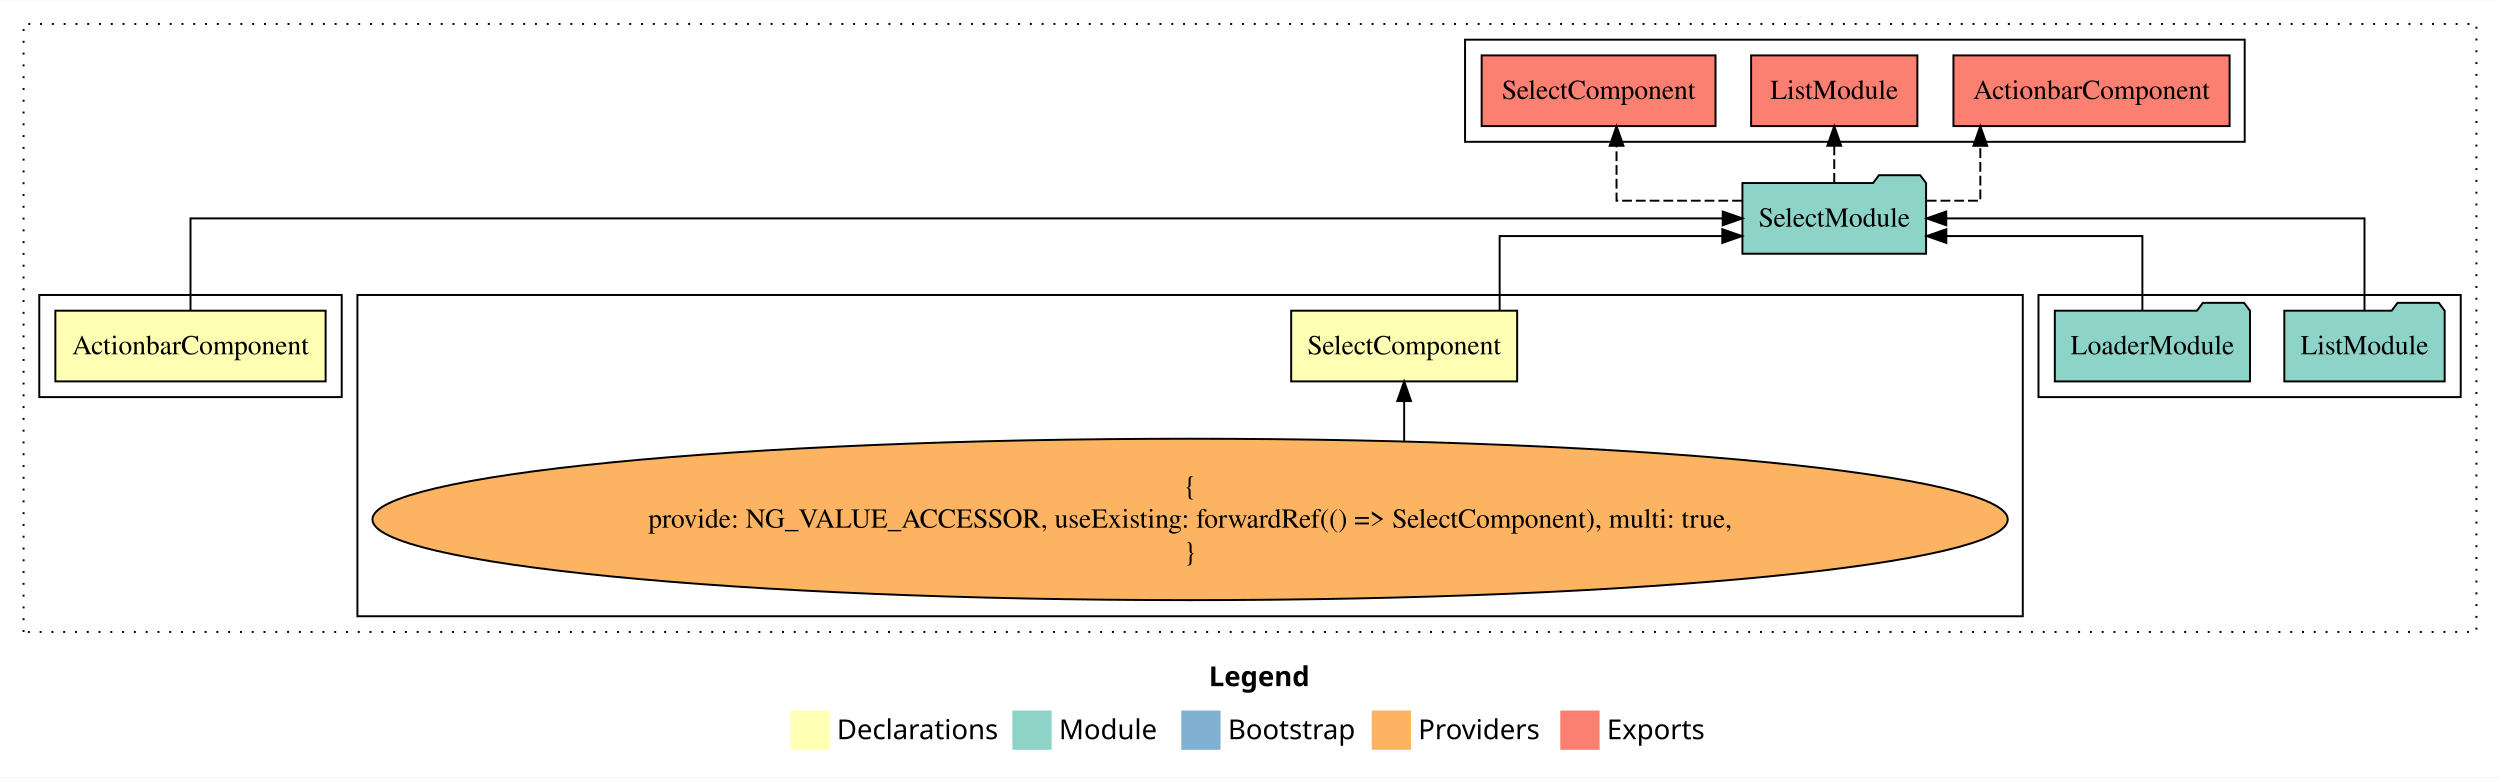
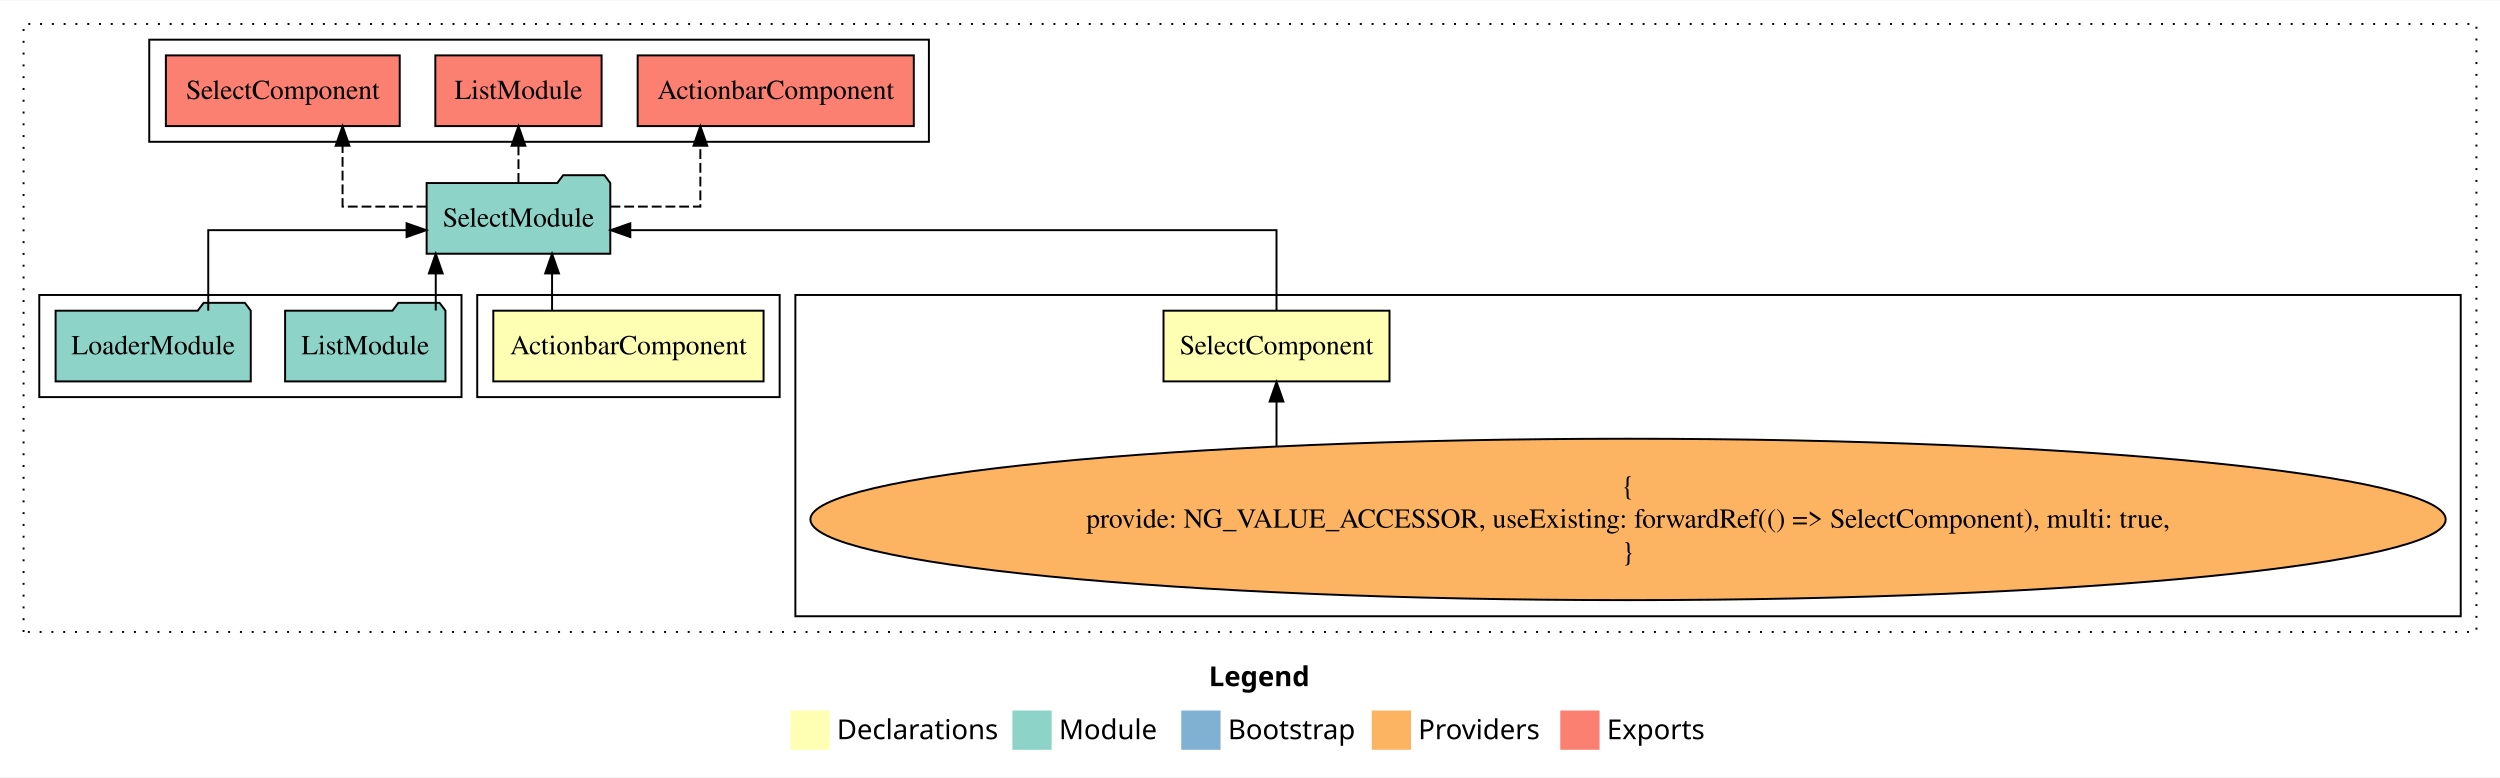
<svg xmlns="http://www.w3.org/2000/svg" width="1273pt" height="396pt" viewBox="0.00 0.00 1273.00 395.59">
  <g id="graph0" class="graph" transform="scale(1 1) rotate(0) translate(4 391.59)">
    <polygon fill="white" stroke="transparent" points="-4,4 -4,-391.59 1269,-391.59 1269,4 -4,4" />
    <text text-anchor="start" x="611.51" y="-42.4" font-family="sans-serif" font-weight="bold" font-size="14.00">Legend</text>
    <polygon fill="#ffffb3" stroke="transparent" points="398.5,-10 398.5,-30 418.5,-30 418.5,-10 398.5,-10" />
    <text text-anchor="start" x="422.13" y="-15.4" font-family="sans-serif" font-size="14.00">  Declarations</text>
    <polygon fill="#8dd3c7" stroke="transparent" points="511.5,-10 511.5,-30 531.5,-30 531.5,-10 511.5,-10" />
    <text text-anchor="start" x="535.23" y="-15.4" font-family="sans-serif" font-size="14.00">  Module</text>
    <polygon fill="#80b1d3" stroke="transparent" points="597.5,-10 597.5,-30 617.5,-30 617.5,-10 597.5,-10" />
    <text text-anchor="start" x="621.28" y="-15.4" font-family="sans-serif" font-size="14.00">  Bootstrap</text>
    <polygon fill="#fdb462" stroke="transparent" points="694.5,-10 694.5,-30 714.5,-30 714.5,-10 694.5,-10" />
    <text text-anchor="start" x="718.17" y="-15.4" font-family="sans-serif" font-size="14.00">  Providers</text>
    <polygon fill="#fb8072" stroke="transparent" points="790.5,-10 790.5,-30 810.5,-30 810.5,-10 790.5,-10" />
    <text text-anchor="start" x="814.23" y="-15.4" font-family="sans-serif" font-size="14.00">  Exports</text>
    <g id="clust1" class="cluster">
      <polygon fill="none" stroke="black" stroke-dasharray="1,5" points="8,-70 8,-379.59 1257,-379.59 1257,-70 8,-70" />
    </g>
    <g id="clust6" class="cluster">
-       <polygon fill="none" stroke="black" points="742,-319.59 742,-371.59 1139,-371.59 1139,-319.59 742,-319.59" />
+       <polygon fill="none" stroke="black" points="72,-319.59 72,-371.59 469,-371.59 469,-319.59 72,-319.59" />
+     </g>
+     <g id="clust4" class="cluster">
+       <polygon fill="none" stroke="black" points="401,-78 401,-241.59 1249,-241.59 1249,-78 401,-78" />
+     </g>
+     <g id="clust2" class="cluster">
+       <polygon fill="none" stroke="black" points="239,-189.59 239,-241.59 393,-241.59 393,-189.59 239,-189.59" />
    </g>
    <g id="clust5" class="cluster">
-       <polygon fill="none" stroke="black" points="1034,-189.59 1034,-241.59 1249,-241.59 1249,-189.59 1034,-189.59" />
-     </g>
-     <g id="clust4" class="cluster">
-       <polygon fill="none" stroke="black" points="178,-78 178,-241.59 1026,-241.59 1026,-78 178,-78" />
-     </g>
-     <g id="clust2" class="cluster">
-       <polygon fill="none" stroke="black" points="16,-189.59 16,-241.59 170,-241.59 170,-189.59 16,-189.59" />
+       <polygon fill="none" stroke="black" points="16,-189.59 16,-241.59 231,-241.59 231,-189.59 16,-189.59" />
    </g>
    <g id="node1" class="node">
-       <polygon fill="#ffffb3" stroke="black" points="161.81,-233.59 24.19,-233.59 24.19,-197.59 161.81,-197.59 161.81,-233.59" />
-       <text text-anchor="middle" x="93" y="-211.39" font-family="Times,serif" font-size="14.00">ActionbarComponent</text>
+       <polygon fill="#ffffb3" stroke="black" points="384.81,-233.59 247.19,-233.59 247.19,-197.59 384.81,-197.59 384.81,-233.59" />
+       <text text-anchor="middle" x="316" y="-211.39" font-family="Times,serif" font-size="14.00">ActionbarComponent</text>
    </g>
    <g id="node3" class="node">
-       <polygon fill="#8dd3c7" stroke="black" points="976.76,-298.59 973.76,-302.59 952.76,-302.59 949.76,-298.59 883.24,-298.59 883.24,-262.59 976.76,-262.59 976.76,-298.59" />
-       <text text-anchor="middle" x="930" y="-276.39" font-family="Times,serif" font-size="14.00">SelectModule</text>
+       <polygon fill="#8dd3c7" stroke="black" points="306.76,-298.59 303.76,-302.59 282.76,-302.59 279.76,-298.59 213.24,-298.59 213.24,-262.59 306.76,-262.59 306.76,-298.59" />
+       <text text-anchor="middle" x="260" y="-276.39" font-family="Times,serif" font-size="14.00">SelectModule</text>
    </g>
    <g id="edge1" class="edge">
-       <path fill="none" stroke="black" d="M93,-233.7C93,-252.93 93,-280.59 93,-280.59 93,-280.59 873.21,-280.59 873.21,-280.59" />
-       <polygon fill="black" stroke="black" points="873.21,-284.09 883.21,-280.59 873.21,-277.09 873.21,-284.09" />
+       <path fill="none" stroke="black" d="M277.11,-233.7C277.11,-233.7 277.11,-252.58 277.11,-252.58" />
+       <polygon fill="black" stroke="black" points="273.61,-252.58 277.11,-262.58 280.61,-252.58 273.61,-252.58" />
    </g>
    <g id="node2" class="node">
-       <polygon fill="#ffffb3" stroke="black" points="768.54,-233.59 653.46,-233.59 653.46,-197.59 768.54,-197.59 768.54,-233.59" />
-       <text text-anchor="middle" x="711" y="-211.39" font-family="Times,serif" font-size="14.00">SelectComponent</text>
+       <polygon fill="#ffffb3" stroke="black" points="703.54,-233.59 588.46,-233.59 588.46,-197.59 703.54,-197.59 703.54,-233.59" />
+       <text text-anchor="middle" x="646" y="-211.39" font-family="Times,serif" font-size="14.00">SelectComponent</text>
    </g>
    <g id="edge2" class="edge">
-       <path fill="none" stroke="black" d="M759.62,-233.62C759.62,-249.99 759.62,-271.59 759.62,-271.59 759.62,-271.59 872.99,-271.59 872.99,-271.59" />
-       <polygon fill="black" stroke="black" points="872.99,-275.09 882.99,-271.59 872.99,-268.09 872.99,-275.09" />
+       <path fill="none" stroke="black" d="M646,-233.61C646,-250.96 646,-274.59 646,-274.59 646,-274.59 316.95,-274.59 316.95,-274.59" />
+       <polygon fill="black" stroke="black" points="316.95,-271.09 306.95,-274.59 316.95,-278.09 316.95,-271.09" />
    </g>
    <g id="node7" class="node">
-       <polygon fill="#fb8072" stroke="black" points="1131.31,-363.59 990.69,-363.59 990.69,-327.59 1131.31,-327.59 1131.31,-363.59" />
-       <text text-anchor="middle" x="1061" y="-341.39" font-family="Times,serif" font-size="14.00">ActionbarComponent </text>
+       <polygon fill="#fb8072" stroke="black" points="461.31,-363.59 320.69,-363.59 320.69,-327.59 461.31,-327.59 461.31,-363.59" />
+       <text text-anchor="middle" x="391" y="-341.39" font-family="Times,serif" font-size="14.00">ActionbarComponent </text>
    </g>
    <g id="edge6" class="edge">
-       <path fill="none" stroke="black" stroke-dasharray="5,2" d="M977.11,-289.59C991.87,-289.59 1004.38,-289.59 1004.38,-289.59 1004.38,-289.59 1004.38,-317.56 1004.38,-317.56" />
-       <polygon fill="black" stroke="black" points="1000.88,-317.56 1004.38,-327.56 1007.88,-317.56 1000.88,-317.56" />
+       <path fill="none" stroke="black" stroke-dasharray="5,2" d="M306.86,-286.59C329.83,-286.59 352.62,-286.59 352.62,-286.59 352.62,-286.59 352.62,-317.57 352.62,-317.57" />
+       <polygon fill="black" stroke="black" points="349.13,-317.57 352.62,-327.57 356.13,-317.57 349.13,-317.57" />
    </g>
    <g id="node8" class="node">
-       <polygon fill="#fb8072" stroke="black" points="972.33,-363.59 887.67,-363.59 887.67,-327.59 972.33,-327.59 972.33,-363.59" />
-       <text text-anchor="middle" x="930" y="-341.39" font-family="Times,serif" font-size="14.00">ListModule </text>
+       <polygon fill="#fb8072" stroke="black" points="302.33,-363.59 217.67,-363.59 217.67,-327.59 302.33,-327.59 302.33,-363.59" />
+       <text text-anchor="middle" x="260" y="-341.39" font-family="Times,serif" font-size="14.00">ListModule </text>
    </g>
    <g id="edge7" class="edge">
-       <path fill="none" stroke="black" stroke-dasharray="5,2" d="M930,-298.7C930,-298.7 930,-317.58 930,-317.58" />
-       <polygon fill="black" stroke="black" points="926.5,-317.58 930,-327.58 933.5,-317.58 926.5,-317.58" />
+       <path fill="none" stroke="black" stroke-dasharray="5,2" d="M260,-298.7C260,-298.7 260,-317.58 260,-317.58" />
+       <polygon fill="black" stroke="black" points="256.5,-317.58 260,-327.58 263.5,-317.58 256.5,-317.58" />
    </g>
    <g id="node9" class="node">
-       <polygon fill="#fb8072" stroke="black" points="869.54,-363.59 750.46,-363.59 750.46,-327.59 869.54,-327.59 869.54,-363.59" />
-       <text text-anchor="middle" x="810" y="-341.39" font-family="Times,serif" font-size="14.00">SelectComponent </text>
+       <polygon fill="#fb8072" stroke="black" points="199.54,-363.59 80.46,-363.59 80.46,-327.59 199.54,-327.59 199.54,-363.59" />
+       <text text-anchor="middle" x="140" y="-341.39" font-family="Times,serif" font-size="14.00">SelectComponent </text>
    </g>
    <g id="edge8" class="edge">
-       <path fill="none" stroke="black" stroke-dasharray="5,2" d="M882.99,-289.59C852.77,-289.59 819.14,-289.59 819.14,-289.59 819.14,-289.59 819.14,-317.56 819.14,-317.56" />
-       <polygon fill="black" stroke="black" points="815.65,-317.56 819.14,-327.56 822.65,-317.56 815.65,-317.56" />
+       <path fill="none" stroke="black" stroke-dasharray="5,2" d="M213.12,-286.59C191.44,-286.59 170.43,-286.59 170.43,-286.59 170.43,-286.59 170.43,-317.57 170.43,-317.57" />
+       <polygon fill="black" stroke="black" points="166.93,-317.57 170.43,-327.57 173.93,-317.57 166.93,-317.57" />
    </g>
    <g id="node4" class="node">
-       <ellipse fill="#fdb462" stroke="black" cx="602" cy="-127.3" rx="416.35" ry="41.09" />
-       <text text-anchor="middle" x="602" y="-139.9" font-family="Times,serif" font-size="14.00">{</text>
-       <text text-anchor="middle" x="602" y="-123.1" font-family="Times,serif" font-size="14.00">    provide: NG_VALUE_ACCESSOR, useExisting: forwardRef(() =&gt; SelectComponent), multi: true,</text>
-       <text text-anchor="middle" x="602" y="-106.3" font-family="Times,serif" font-size="14.00">}</text>
+       <ellipse fill="#fdb462" stroke="black" cx="825" cy="-127.3" rx="416.35" ry="41.09" />
+       <text text-anchor="middle" x="825" y="-139.9" font-family="Times,serif" font-size="14.00">{</text>
+       <text text-anchor="middle" x="825" y="-123.1" font-family="Times,serif" font-size="14.00">    provide: NG_VALUE_ACCESSOR, useExisting: forwardRef(() =&gt; SelectComponent), multi: true,</text>
+       <text text-anchor="middle" x="825" y="-106.3" font-family="Times,serif" font-size="14.00">}</text>
    </g>
    <g id="edge3" class="edge">
-       <path fill="none" stroke="black" d="M711,-167.31C711,-167.31 711,-187.56 711,-187.56" />
-       <polygon fill="black" stroke="black" points="707.5,-187.56 711,-197.56 714.5,-187.56 707.5,-187.56" />
+       <path fill="none" stroke="black" d="M646,-164.74C646,-164.74 646,-187.34 646,-187.34" />
+       <polygon fill="black" stroke="black" points="642.5,-187.34 646,-197.34 649.5,-187.34 642.5,-187.34" />
    </g>
    <g id="node5" class="node">
-       <polygon fill="#8dd3c7" stroke="black" points="1240.83,-233.59 1237.83,-237.59 1216.83,-237.59 1213.83,-233.59 1159.17,-233.59 1159.17,-197.59 1240.83,-197.59 1240.83,-233.59" />
-       <text text-anchor="middle" x="1200" y="-211.39" font-family="Times,serif" font-size="14.00">ListModule</text>
+       <polygon fill="#8dd3c7" stroke="black" points="222.83,-233.59 219.83,-237.59 198.83,-237.59 195.83,-233.59 141.17,-233.59 141.17,-197.59 222.83,-197.59 222.83,-233.59" />
+       <text text-anchor="middle" x="182" y="-211.39" font-family="Times,serif" font-size="14.00">ListModule</text>
    </g>
    <g id="edge4" class="edge">
-       <path fill="none" stroke="black" d="M1200,-233.7C1200,-252.93 1200,-280.59 1200,-280.59 1200,-280.59 987.03,-280.59 987.03,-280.59" />
-       <polygon fill="black" stroke="black" points="987.03,-277.09 977.03,-280.59 987.03,-284.09 987.03,-277.09" />
+       <path fill="none" stroke="black" d="M217.89,-233.7C217.89,-233.7 217.89,-252.58 217.89,-252.58" />
+       <polygon fill="black" stroke="black" points="214.39,-252.58 217.89,-262.58 221.39,-252.58 214.39,-252.58" />
    </g>
    <g id="node6" class="node">
-       <polygon fill="#8dd3c7" stroke="black" points="1141.69,-233.59 1138.69,-237.59 1117.69,-237.59 1114.69,-233.59 1042.31,-233.59 1042.31,-197.59 1141.69,-197.59 1141.69,-233.59" />
-       <text text-anchor="middle" x="1092" y="-211.39" font-family="Times,serif" font-size="14.00">LoaderModule</text>
+       <polygon fill="#8dd3c7" stroke="black" points="123.69,-233.59 120.69,-237.59 99.69,-237.59 96.69,-233.59 24.31,-233.59 24.31,-197.59 123.69,-197.59 123.69,-233.59" />
+       <text text-anchor="middle" x="74" y="-211.39" font-family="Times,serif" font-size="14.00">LoaderModule</text>
    </g>
    <g id="edge5" class="edge">
-       <path fill="none" stroke="black" d="M1086.9,-233.62C1086.9,-249.99 1086.9,-271.59 1086.9,-271.59 1086.9,-271.59 987.08,-271.59 987.08,-271.59" />
-       <polygon fill="black" stroke="black" points="987.08,-268.09 977.08,-271.59 987.08,-275.09 987.08,-268.09" />
+       <path fill="none" stroke="black" d="M102.04,-233.61C102.04,-250.96 102.04,-274.59 102.04,-274.59 102.04,-274.59 203.03,-274.59 203.03,-274.59" />
+       <polygon fill="black" stroke="black" points="203.03,-278.09 213.03,-274.59 203.03,-271.09 203.03,-278.09" />
    </g>
  </g>
</svg>
